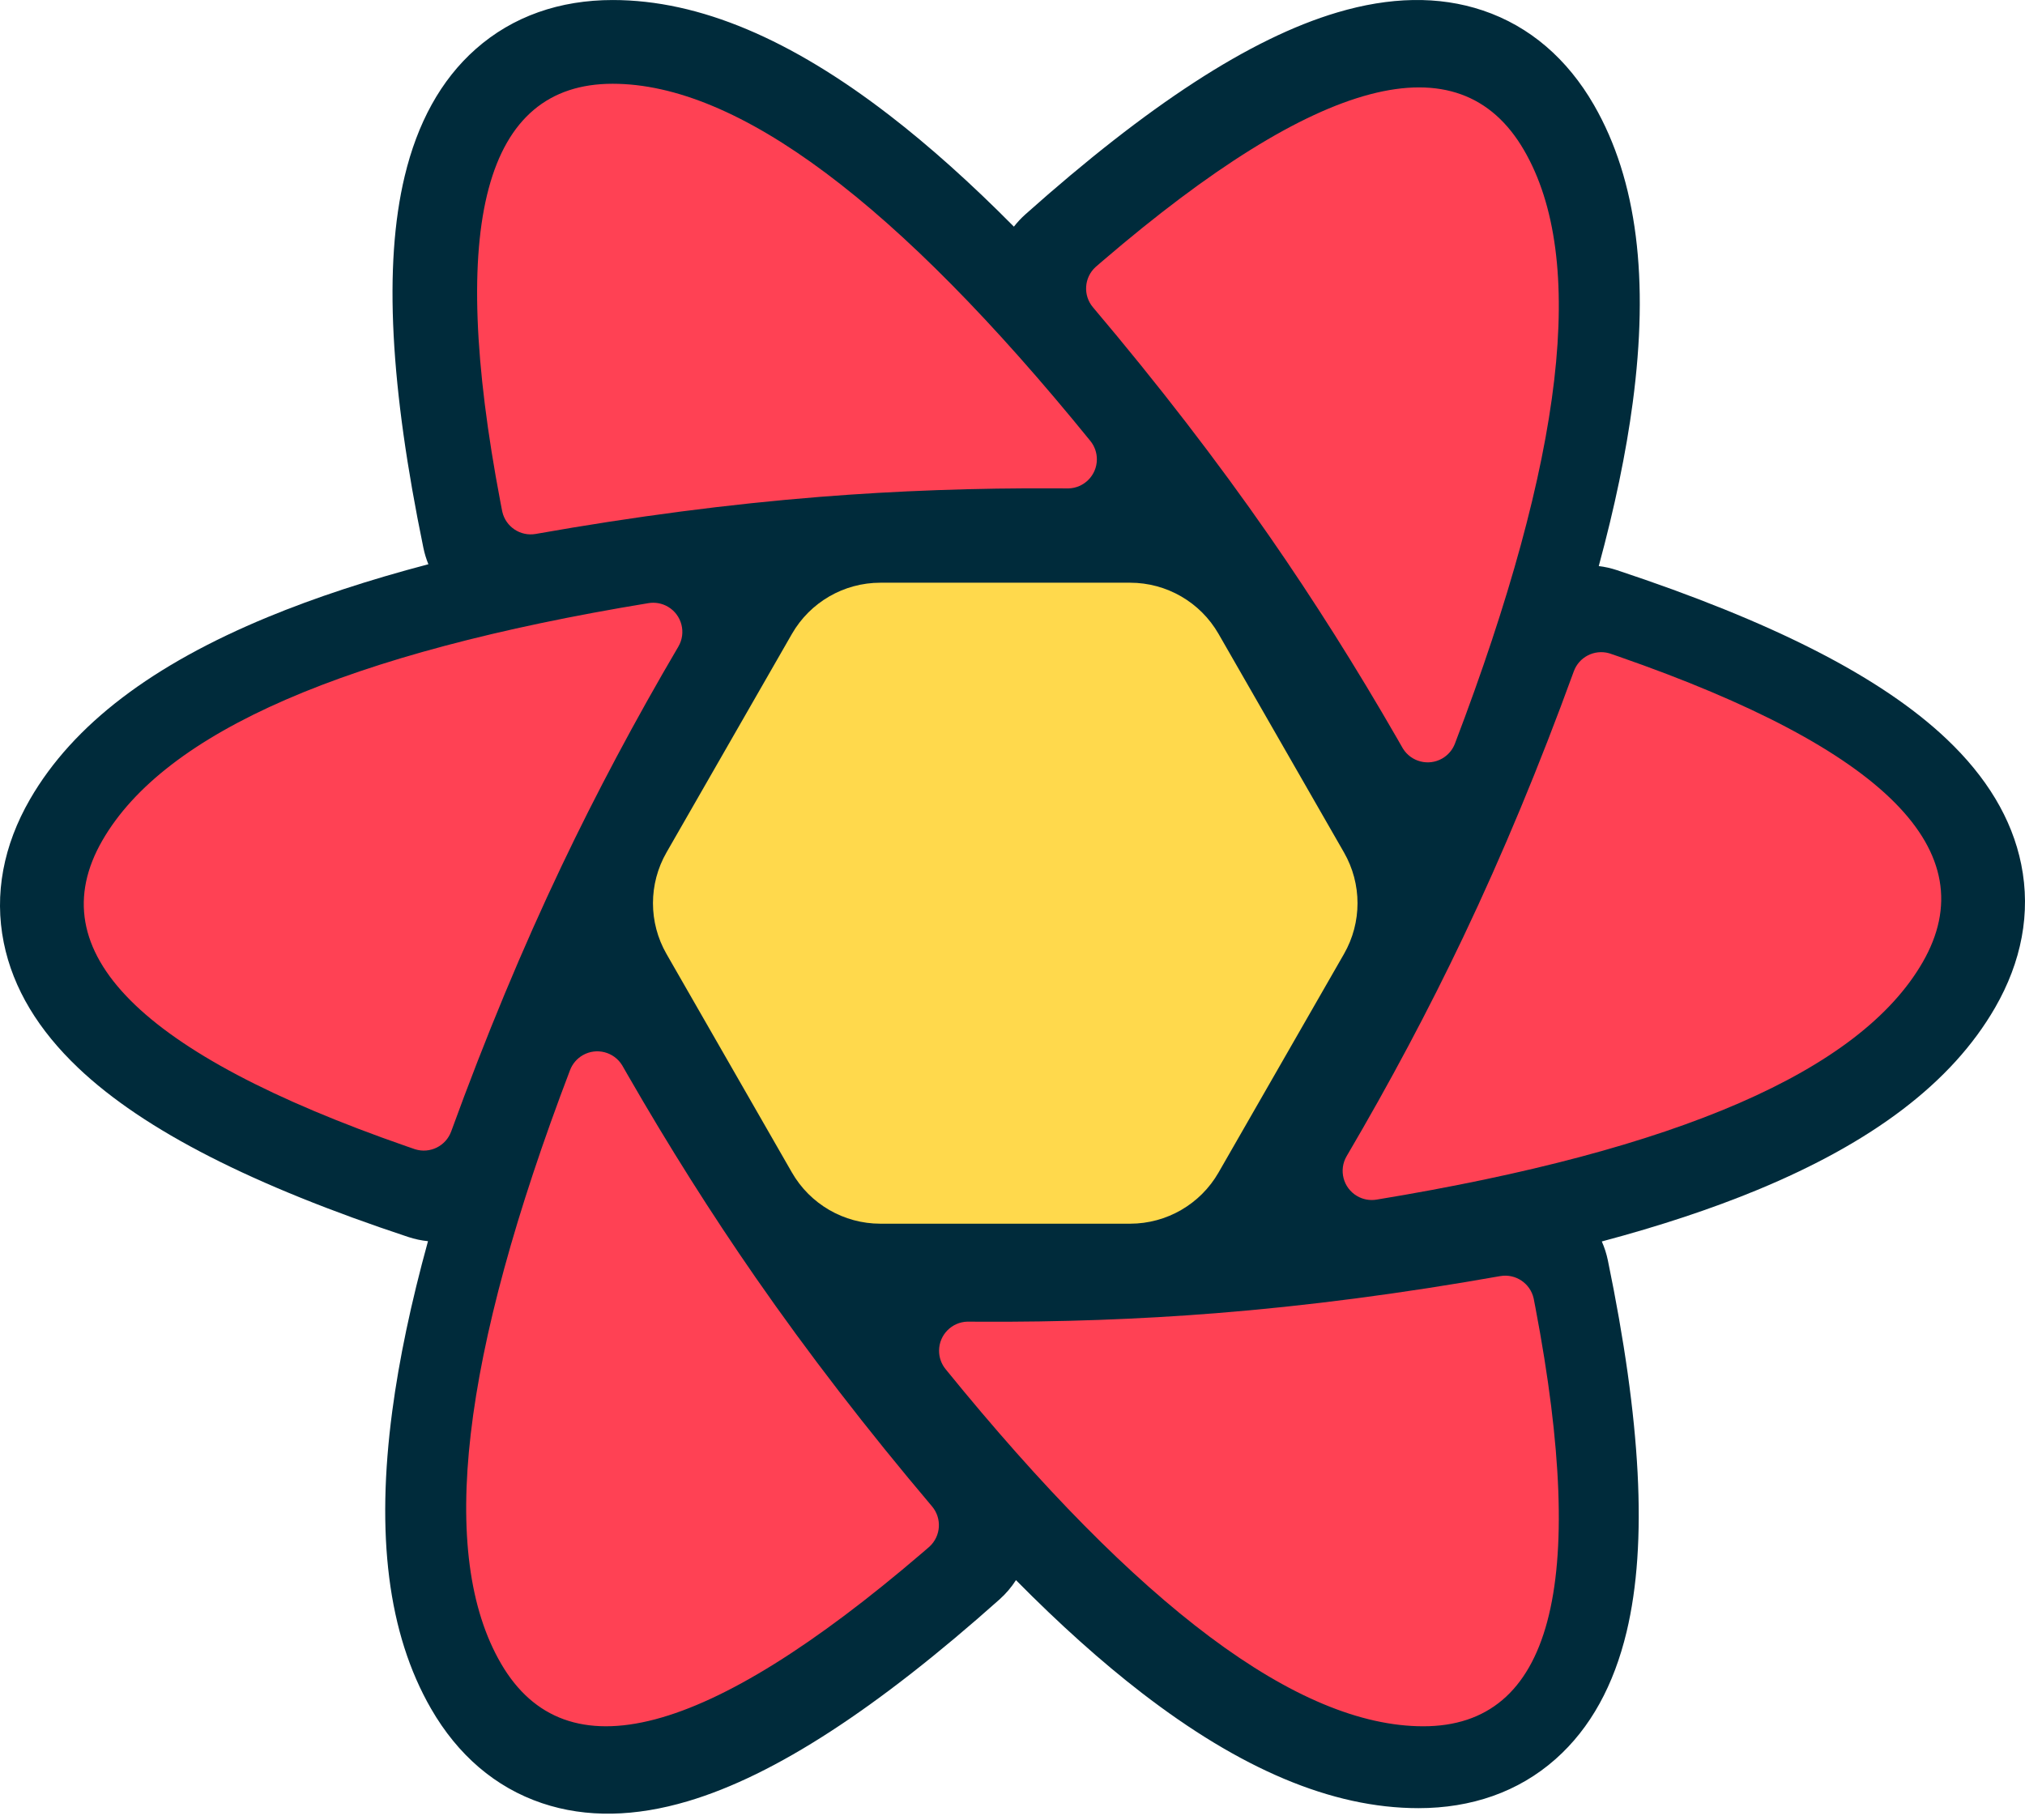
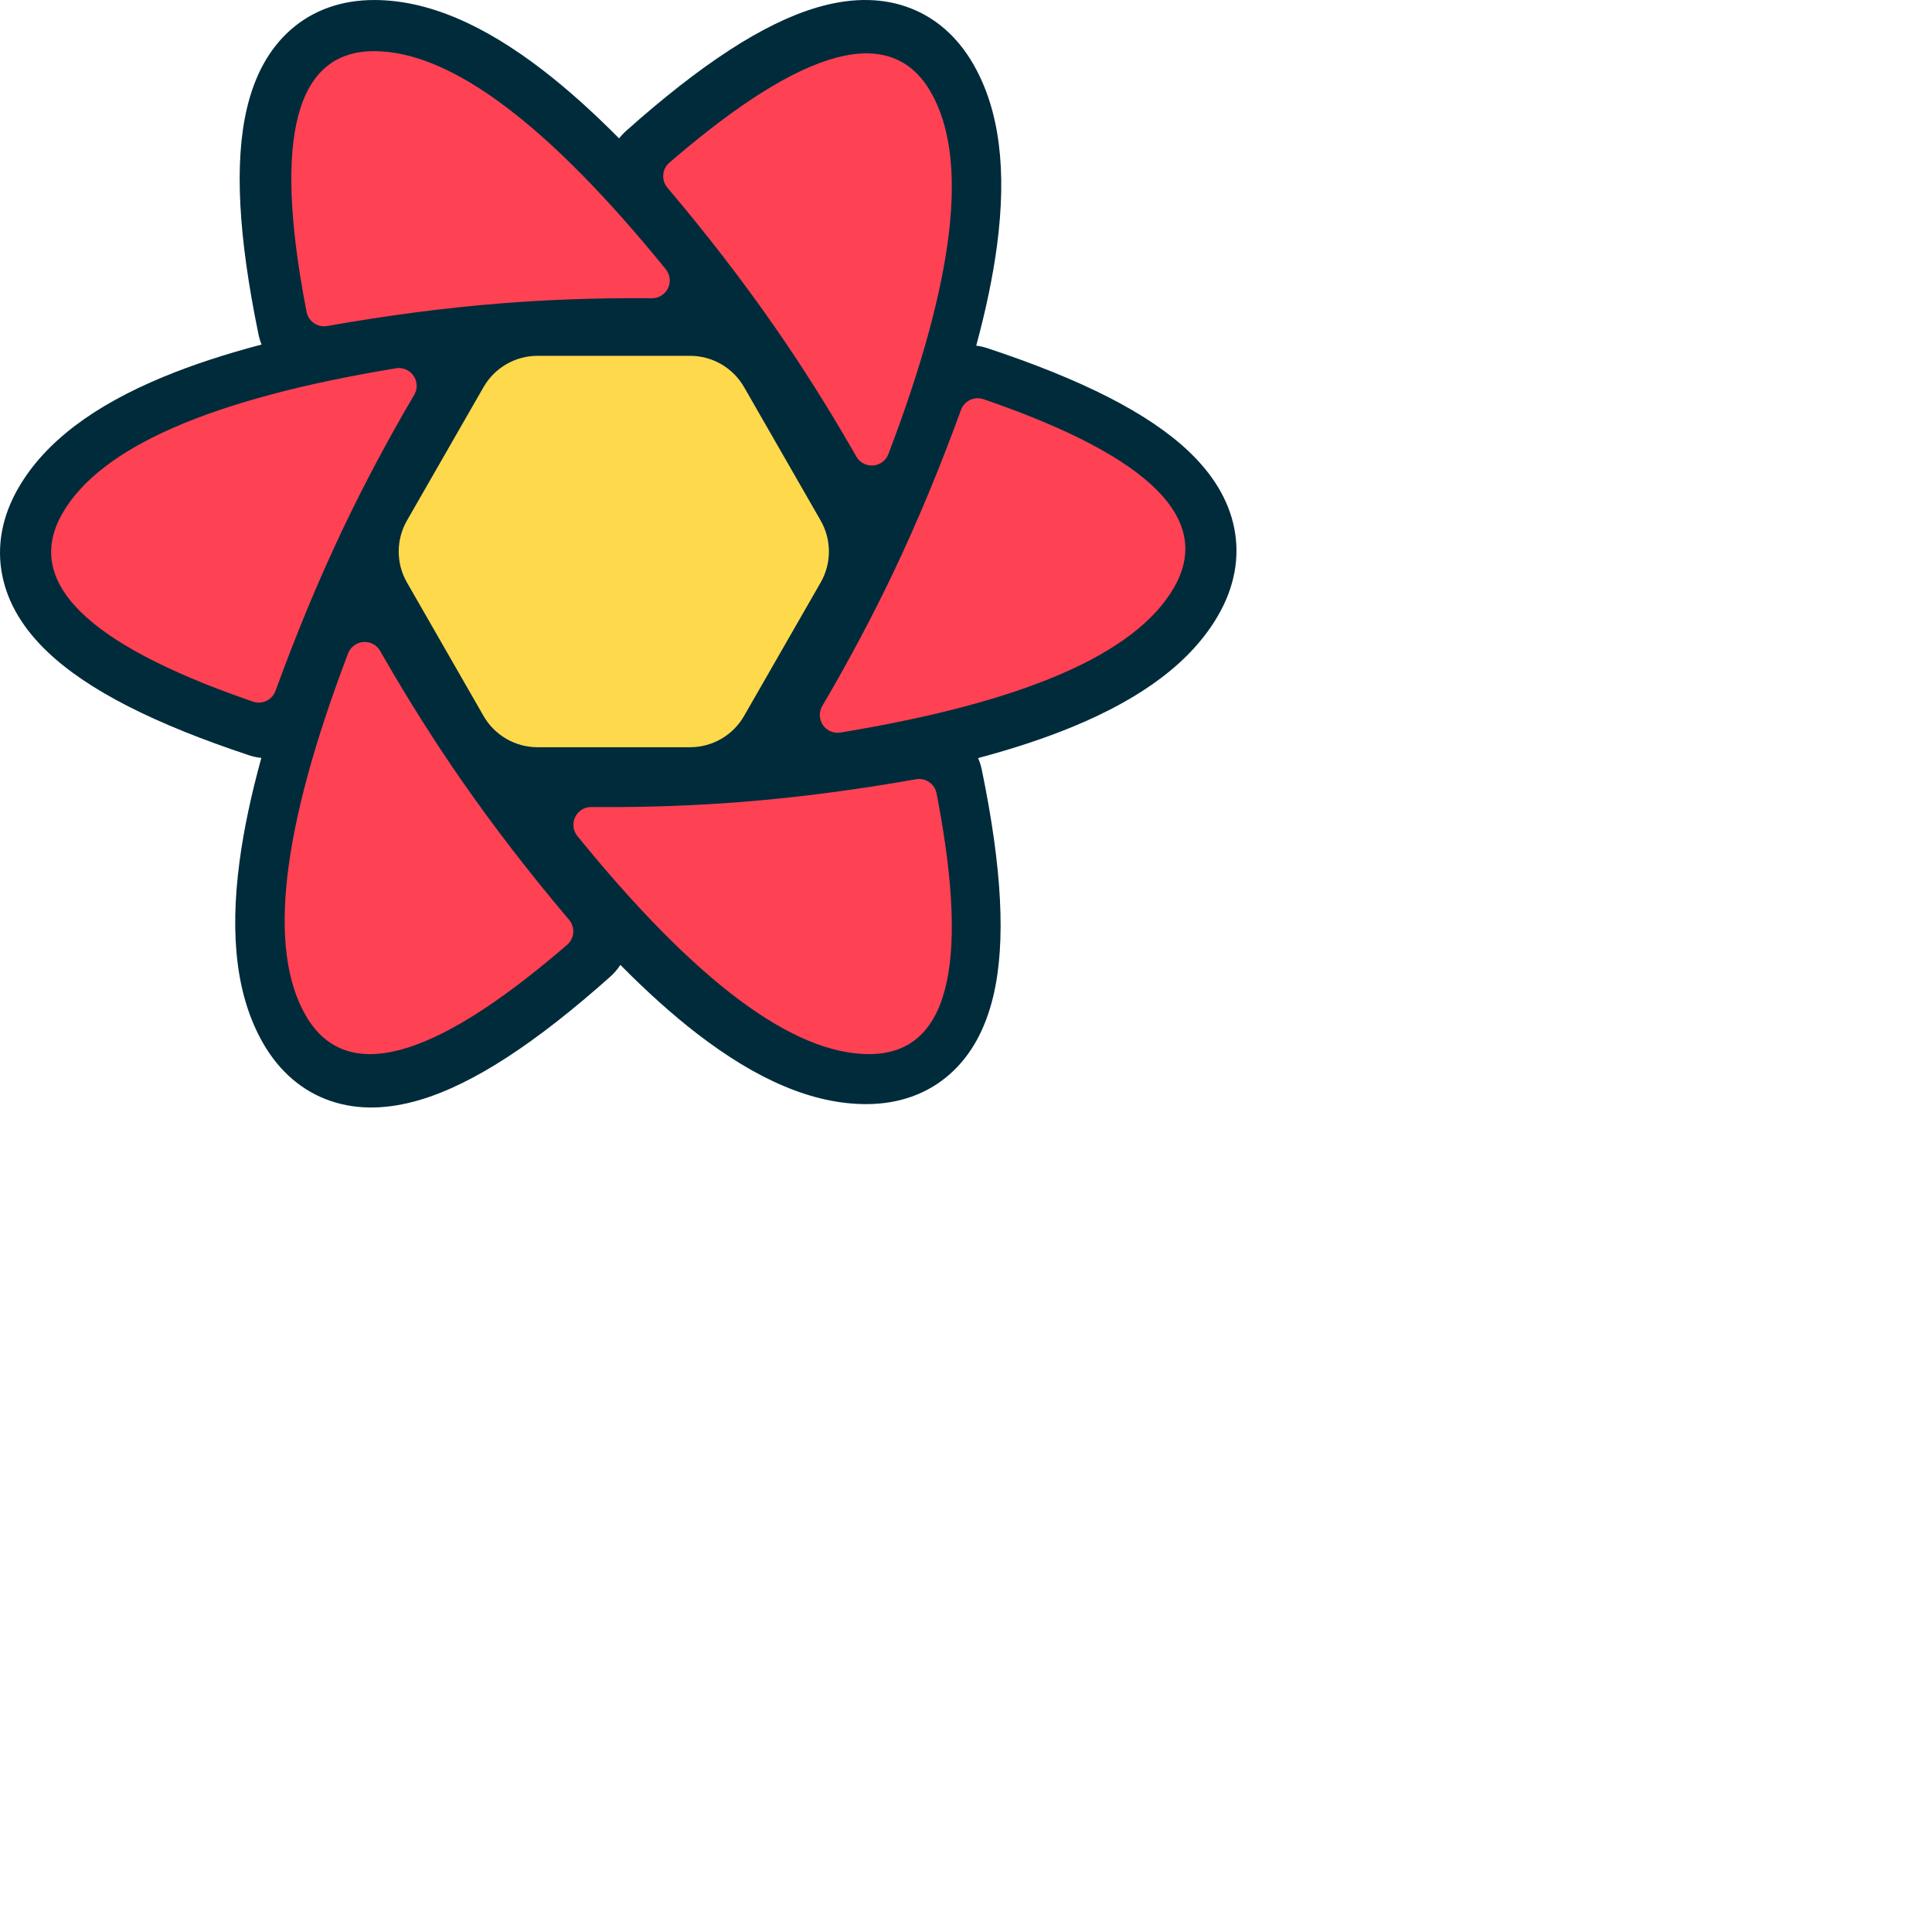
- <svg xmlns="http://www.w3.org/2000/svg" width="256px" height="230px" viewBox="0 0 256 230" version="1.1" preserveAspectRatio="xMidYMid">
+ <svg xmlns="http://www.w3.org/2000/svg" width="400px" height="400px" viewBox="0 0 400 400" version="1.1" preserveAspectRatio="xMidYMid">
  <g>
    <path d="M157.98,142.487 L153.07,151.014 C151.59,153.582 148.852,155.165 145.888,155.165 L108.271,155.165 C105.306,155.165 102.568,153.582 101.089,151.014 L96.178,142.487 L157.98,142.487 Z M171.727,118.617 L163.069,133.651 L91.089,133.651 L82.431,118.617 L171.727,118.617 Z M163.387,95.275 L171.741,109.781 L82.417,109.781 L90.771,95.275 L163.387,95.275 Z M145.888,73.209 C148.852,73.209 151.59,74.792 153.07,77.36 L158.298,86.439 L95.86,86.439 L101.089,77.36 C102.568,74.792 105.306,73.209 108.271,73.209 L145.888,73.209 Z" fill="#00435B" />
    <path d="M53.523,69.252 C49.356,49.046 48.461,33.548 51.155,22.295 C52.757,15.602 55.686,10.142 60.139,6.202 C64.841,2.043 70.785,0.003 77.465,0.003 C88.483,0.003 100.067,5.027 112.446,14.573 C117.495,18.466 122.735,23.159 128.177,28.654 C128.611,28.097 129.1,27.571 129.646,27.085 C145.032,13.373 157.986,4.854 169.066,1.57 C175.654,-0.384 181.839,-0.57 187.471,1.326 C193.417,3.327 198.154,7.463 201.497,13.256 C207.013,22.817 208.467,35.38 206.411,50.893 C205.573,57.216 204.14,64.103 202.115,71.566 C202.879,71.658 203.645,71.828 204.403,72.079 C223.924,78.548 237.748,85.505 246.117,93.456 C251.096,98.186 254.348,103.452 255.524,109.282 C256.764,115.435 255.554,121.606 252.216,127.395 C246.71,136.943 236.587,144.472 222.164,150.436 C216.373,152.831 209.821,155 202.5,156.951 C202.834,157.705 203.094,158.506 203.267,159.346 C207.434,179.552 208.328,195.05 205.635,206.303 C204.033,212.996 201.104,218.456 196.65,222.396 C191.949,226.555 186.004,228.595 179.325,228.595 C168.306,228.595 156.723,223.571 144.344,214.025 C139.241,210.09 133.943,205.339 128.438,199.768 C127.872,200.654 127.177,201.477 126.354,202.21 C110.968,215.922 98.014,224.441 86.934,227.725 C80.346,229.679 74.161,229.865 68.529,227.969 C62.583,225.968 57.846,221.832 54.503,216.039 C48.987,206.478 47.533,193.915 49.589,178.402 C50.458,171.851 51.965,164.693 54.107,156.917 C53.27,156.833 52.429,156.655 51.597,156.38 C32.076,149.911 18.252,142.954 9.883,135.003 C4.904,130.273 1.652,125.007 0.476,119.177 C-0.764,113.024 0.446,106.852 3.784,101.063 C9.29,91.516 19.413,83.986 33.836,78.022 C39.799,75.556 46.57,73.33 54.156,71.334 C53.886,70.673 53.672,69.977 53.523,69.252 Z" fill="#002B3B" />
    <path d="M189.647,161.333 C191.588,160.989 193.448,162.233 193.882,164.142 L193.905,164.255 L194.112,165.33 C200.822,200.606 196.095,218.245 179.932,218.245 C164.119,218.245 143.988,203.194 119.54,173.092 C119,172.427 118.708,171.595 118.716,170.738 C118.733,168.742 120.335,167.131 122.317,167.087 L122.431,167.087 L123.719,167.096 C134.007,167.152 144.008,166.793 153.723,166.02 C165.19,165.107 177.165,163.545 189.647,161.333 Z M78.646,134.667 L78.708,134.772 L79.354,135.899 C84.531,144.899 89.924,153.441 95.535,161.526 C102.142,171.046 109.572,180.684 117.825,190.44 C119.101,191.949 118.956,194.189 117.515,195.522 L117.422,195.605 L116.591,196.32 C89.285,219.717 71.537,224.388 63.348,210.332 C55.331,196.575 58.238,171.559 72.067,135.285 C72.371,134.488 72.942,133.821 73.683,133.398 C75.414,132.41 77.61,132.981 78.646,134.667 Z M203.503,82.613 L203.615,82.65 L204.643,83.004 C238.348,94.729 251.153,107.614 243.059,121.659 C235.143,135.395 212.129,145.397 174.018,151.663 C173.168,151.803 172.296,151.64 171.554,151.204 C169.8,150.173 169.214,147.915 170.245,146.162 C175.703,136.876 180.62,127.638 184.994,118.445 C189.954,108.02 194.609,96.829 198.959,84.874 C199.619,83.062 201.556,82.077 203.391,82.58 L203.503,82.613 Z M84.446,76.71 C86.2,77.741 86.786,79.998 85.755,81.752 C80.297,91.037 75.38,100.276 71.006,109.469 C66.046,119.894 61.391,131.084 57.041,143.039 C56.368,144.889 54.364,145.876 52.497,145.301 L52.385,145.264 L51.357,144.909 C17.652,133.185 4.847,120.3 12.941,106.255 C20.857,92.518 43.871,82.517 81.982,76.251 C82.832,76.111 83.704,76.273 84.446,76.71 Z M192.652,18.962 C200.669,32.72 197.762,57.736 183.933,94.01 C183.629,94.807 183.058,95.474 182.317,95.897 C180.586,96.885 178.39,96.314 177.354,94.628 L177.292,94.523 L176.646,93.396 C171.469,84.396 166.076,75.854 160.465,67.769 C153.858,58.249 146.428,48.611 138.175,38.855 C136.899,37.346 137.044,35.106 138.485,33.773 L138.578,33.69 L139.409,32.975 C166.715,9.578 184.463,4.907 192.652,18.962 Z M77.449,10.59 C93.263,10.59 113.394,25.641 137.841,55.742 C138.382,56.407 138.673,57.24 138.666,58.097 C138.648,60.093 137.046,61.704 135.065,61.747 L134.95,61.748 L133.662,61.739 C123.375,61.683 113.373,62.042 103.659,62.815 C92.191,63.728 80.216,65.29 67.734,67.502 C65.793,67.846 63.933,66.602 63.5,64.692 L63.476,64.579 L63.269,63.505 C56.559,28.228 61.286,10.59 77.449,10.59 Z" fill="#FF4154" />
    <g transform="translate(80.57554, 73.66907)" fill="#FFD94C">
      <path d="M30.719,-1.39989681e-23 L62.295,-1.39989681e-23 C66.913,-1.39989681e-23 71.178,2.47 73.476,6.475 L89.331,34.101 C91.612,38.075 91.612,42.961 89.331,46.935 L73.476,74.561 C71.178,78.566 66.913,81.036 62.295,81.036 L30.719,81.036 C26.101,81.036 21.836,78.566 19.537,74.561 L3.683,46.935 C1.402,42.961 1.402,38.075 3.683,34.101 L19.537,6.475 C21.836,2.47 26.101,-1.39989681e-23 30.719,-1.39989681e-23 Z M57.482,8.338 C62.103,8.338 66.37,10.811 68.667,14.819 L79.723,34.107 C81.999,38.078 81.999,42.958 79.723,46.929 L68.667,66.217 C66.37,70.225 62.103,72.698 57.482,72.698 L35.531,72.698 C30.911,72.698 26.644,70.225 24.347,66.217 L13.291,46.929 C11.015,42.958 11.015,38.078 13.291,34.107 L24.347,14.819 C26.644,10.811 30.911,8.338 35.531,8.338 L57.482,8.338 Z M52.295,17.458 L40.719,17.458 C36.103,17.458 31.84,19.925 29.54,23.927 L29.54,23.927 L23.698,34.095 C21.413,38.072 21.413,42.964 23.698,46.941 L23.698,46.941 L29.54,57.109 C31.84,61.111 36.103,63.578 40.719,63.578 L40.719,63.578 L52.295,63.578 C56.911,63.578 61.174,61.111 63.474,57.109 L63.474,57.109 L69.316,46.941 C71.601,42.964 71.601,38.072 69.316,34.095 L69.316,34.095 L63.474,23.927 C61.174,19.925 56.911,17.458 52.295,17.458 L52.295,17.458 Z M47.301,26.187 C51.913,26.187 56.174,28.651 58.474,32.648 L59.303,34.087 C61.594,38.068 61.594,42.968 59.303,46.949 L58.474,48.388 C56.174,52.385 51.913,54.849 47.301,54.849 L45.713,54.849 C41.101,54.849 36.84,52.385 34.54,48.388 L33.711,46.949 C31.42,42.968 31.42,38.068 33.711,34.087 L34.54,32.648 C36.84,28.651 41.101,26.187 45.713,26.187 L47.301,26.187 Z M46.509,34.786 C44.456,34.786 42.563,35.878 41.538,37.652 C40.514,39.425 40.514,41.611 41.538,43.384 C42.563,45.158 44.456,46.25 46.505,46.25 L46.505,46.25 C48.558,46.25 50.451,45.158 51.476,43.384 C52.5,41.611 52.5,39.425 51.476,37.652 C50.451,35.878 48.558,34.786 46.509,34.786 L46.509,34.786 Z M2.01124849e-22,40.518 L10.321,40.518" />
    </g>
  </g>
</svg>
